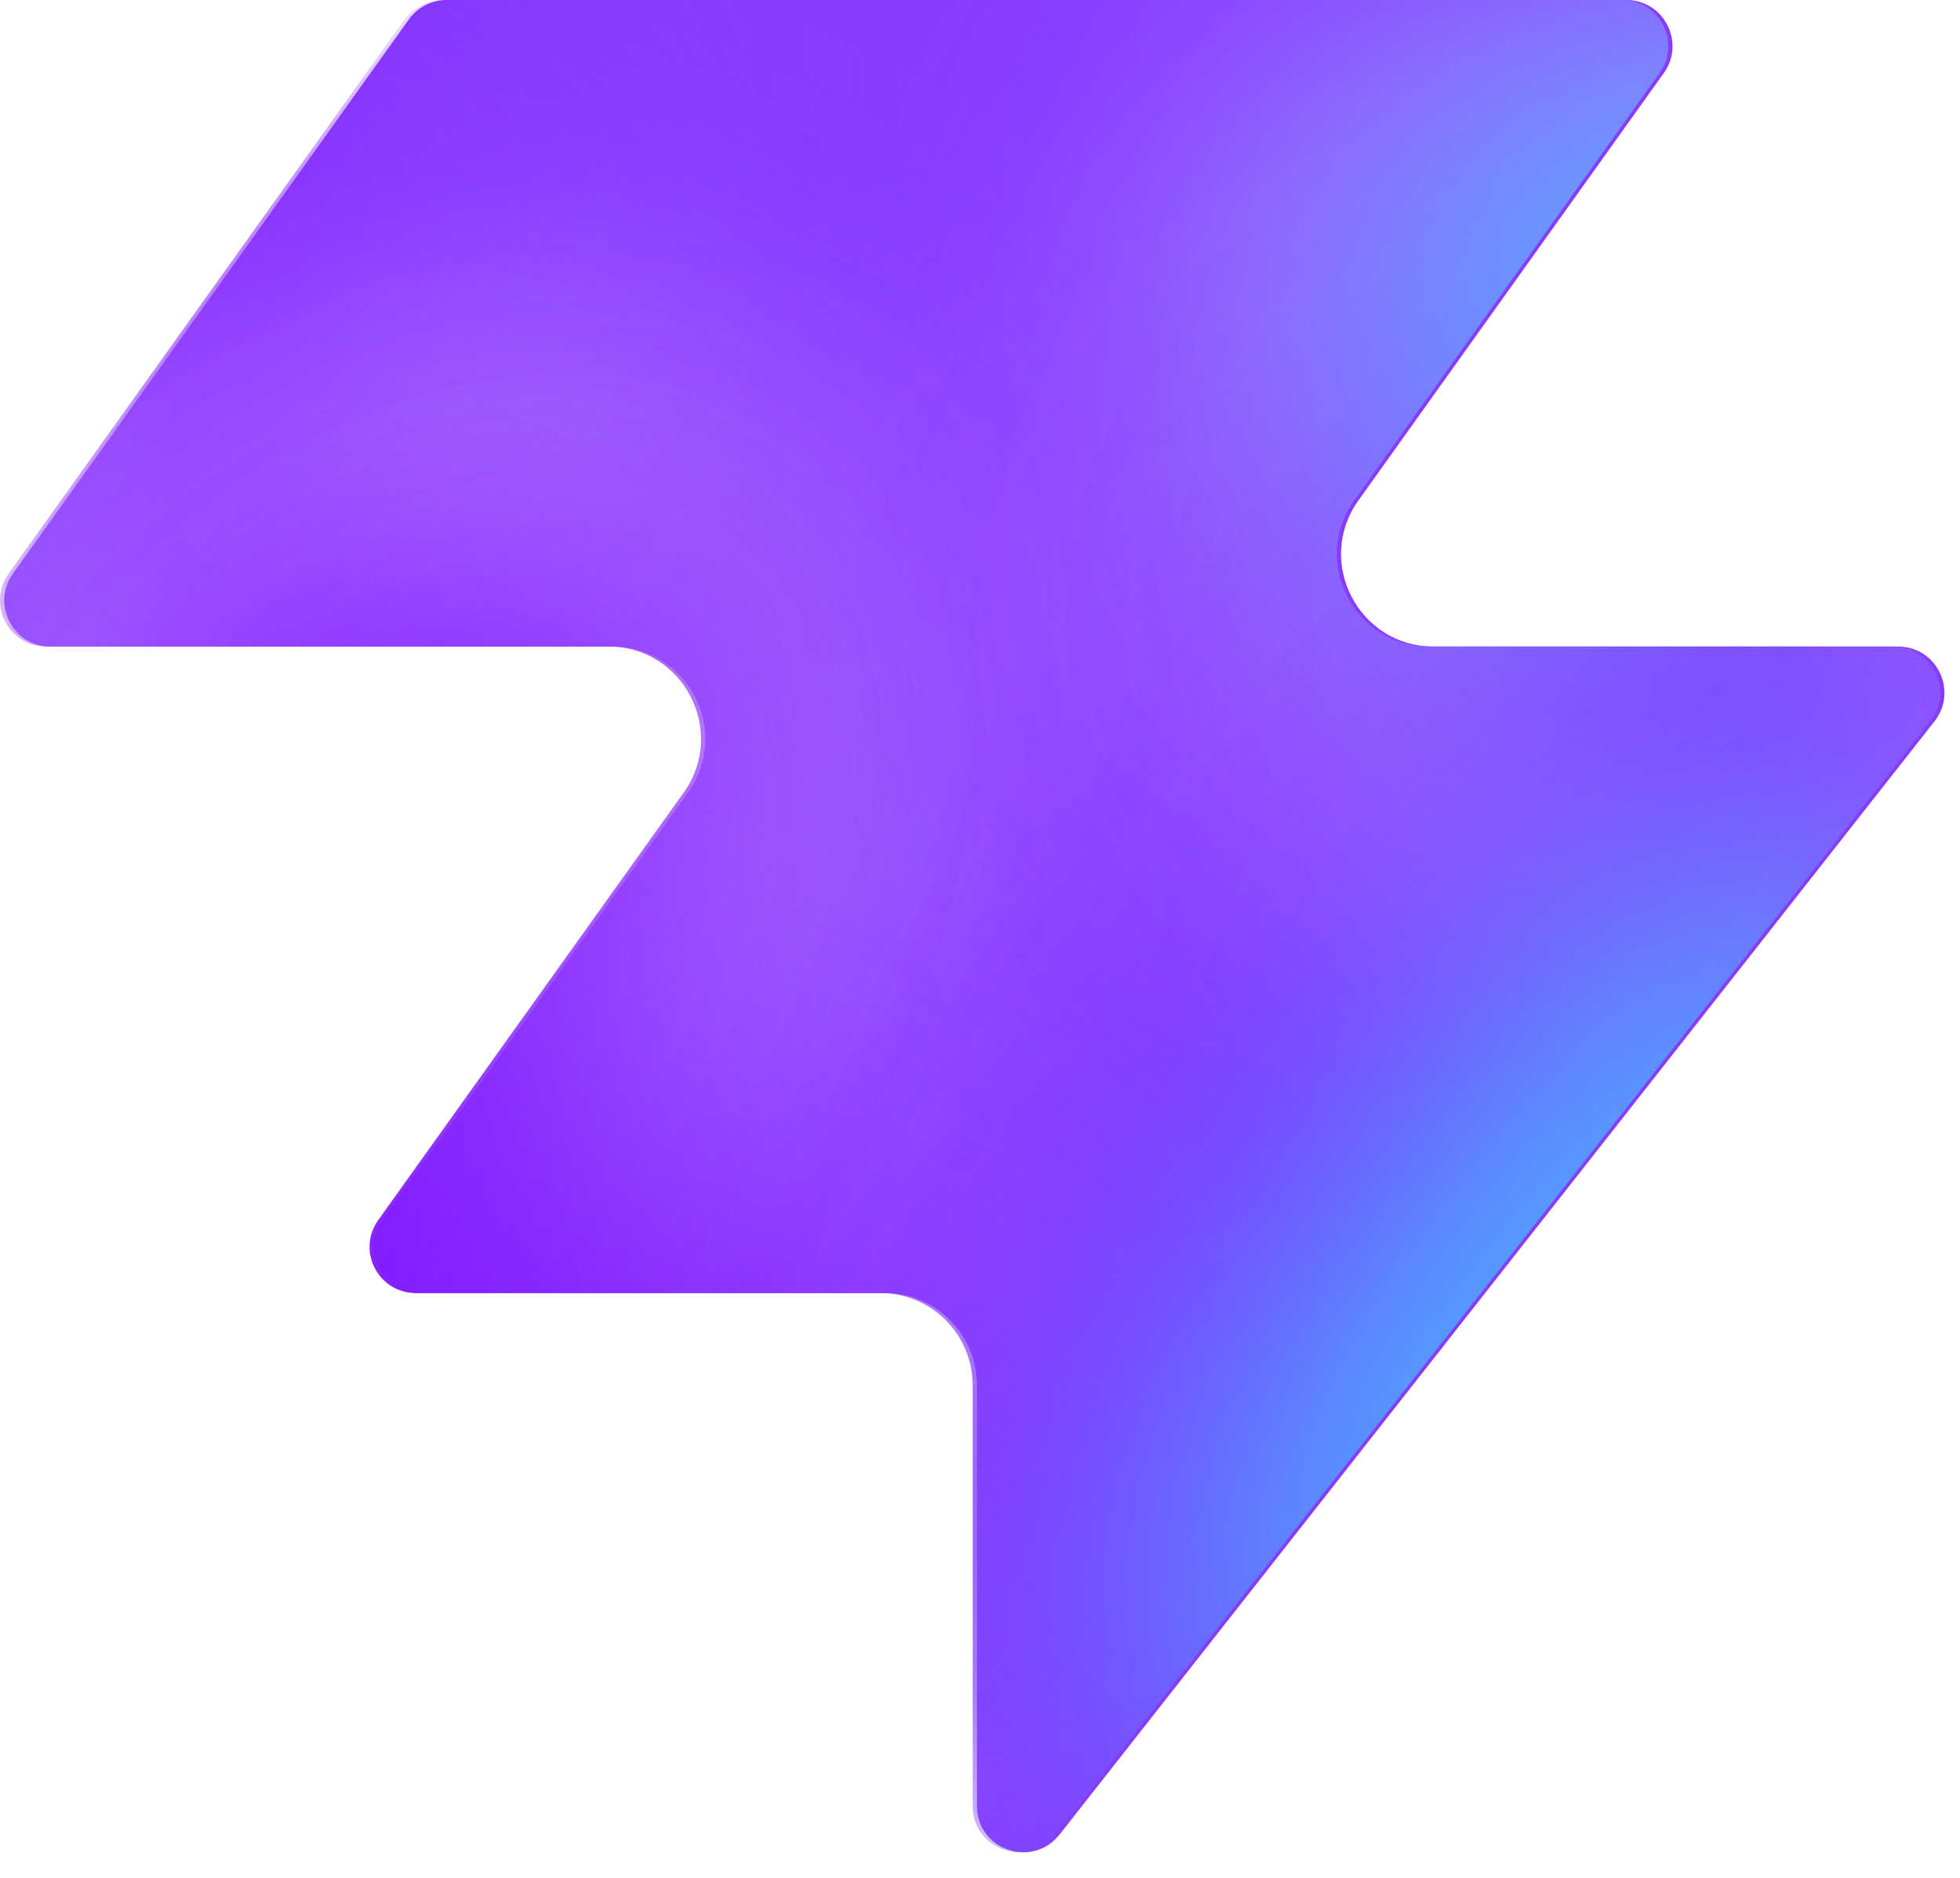
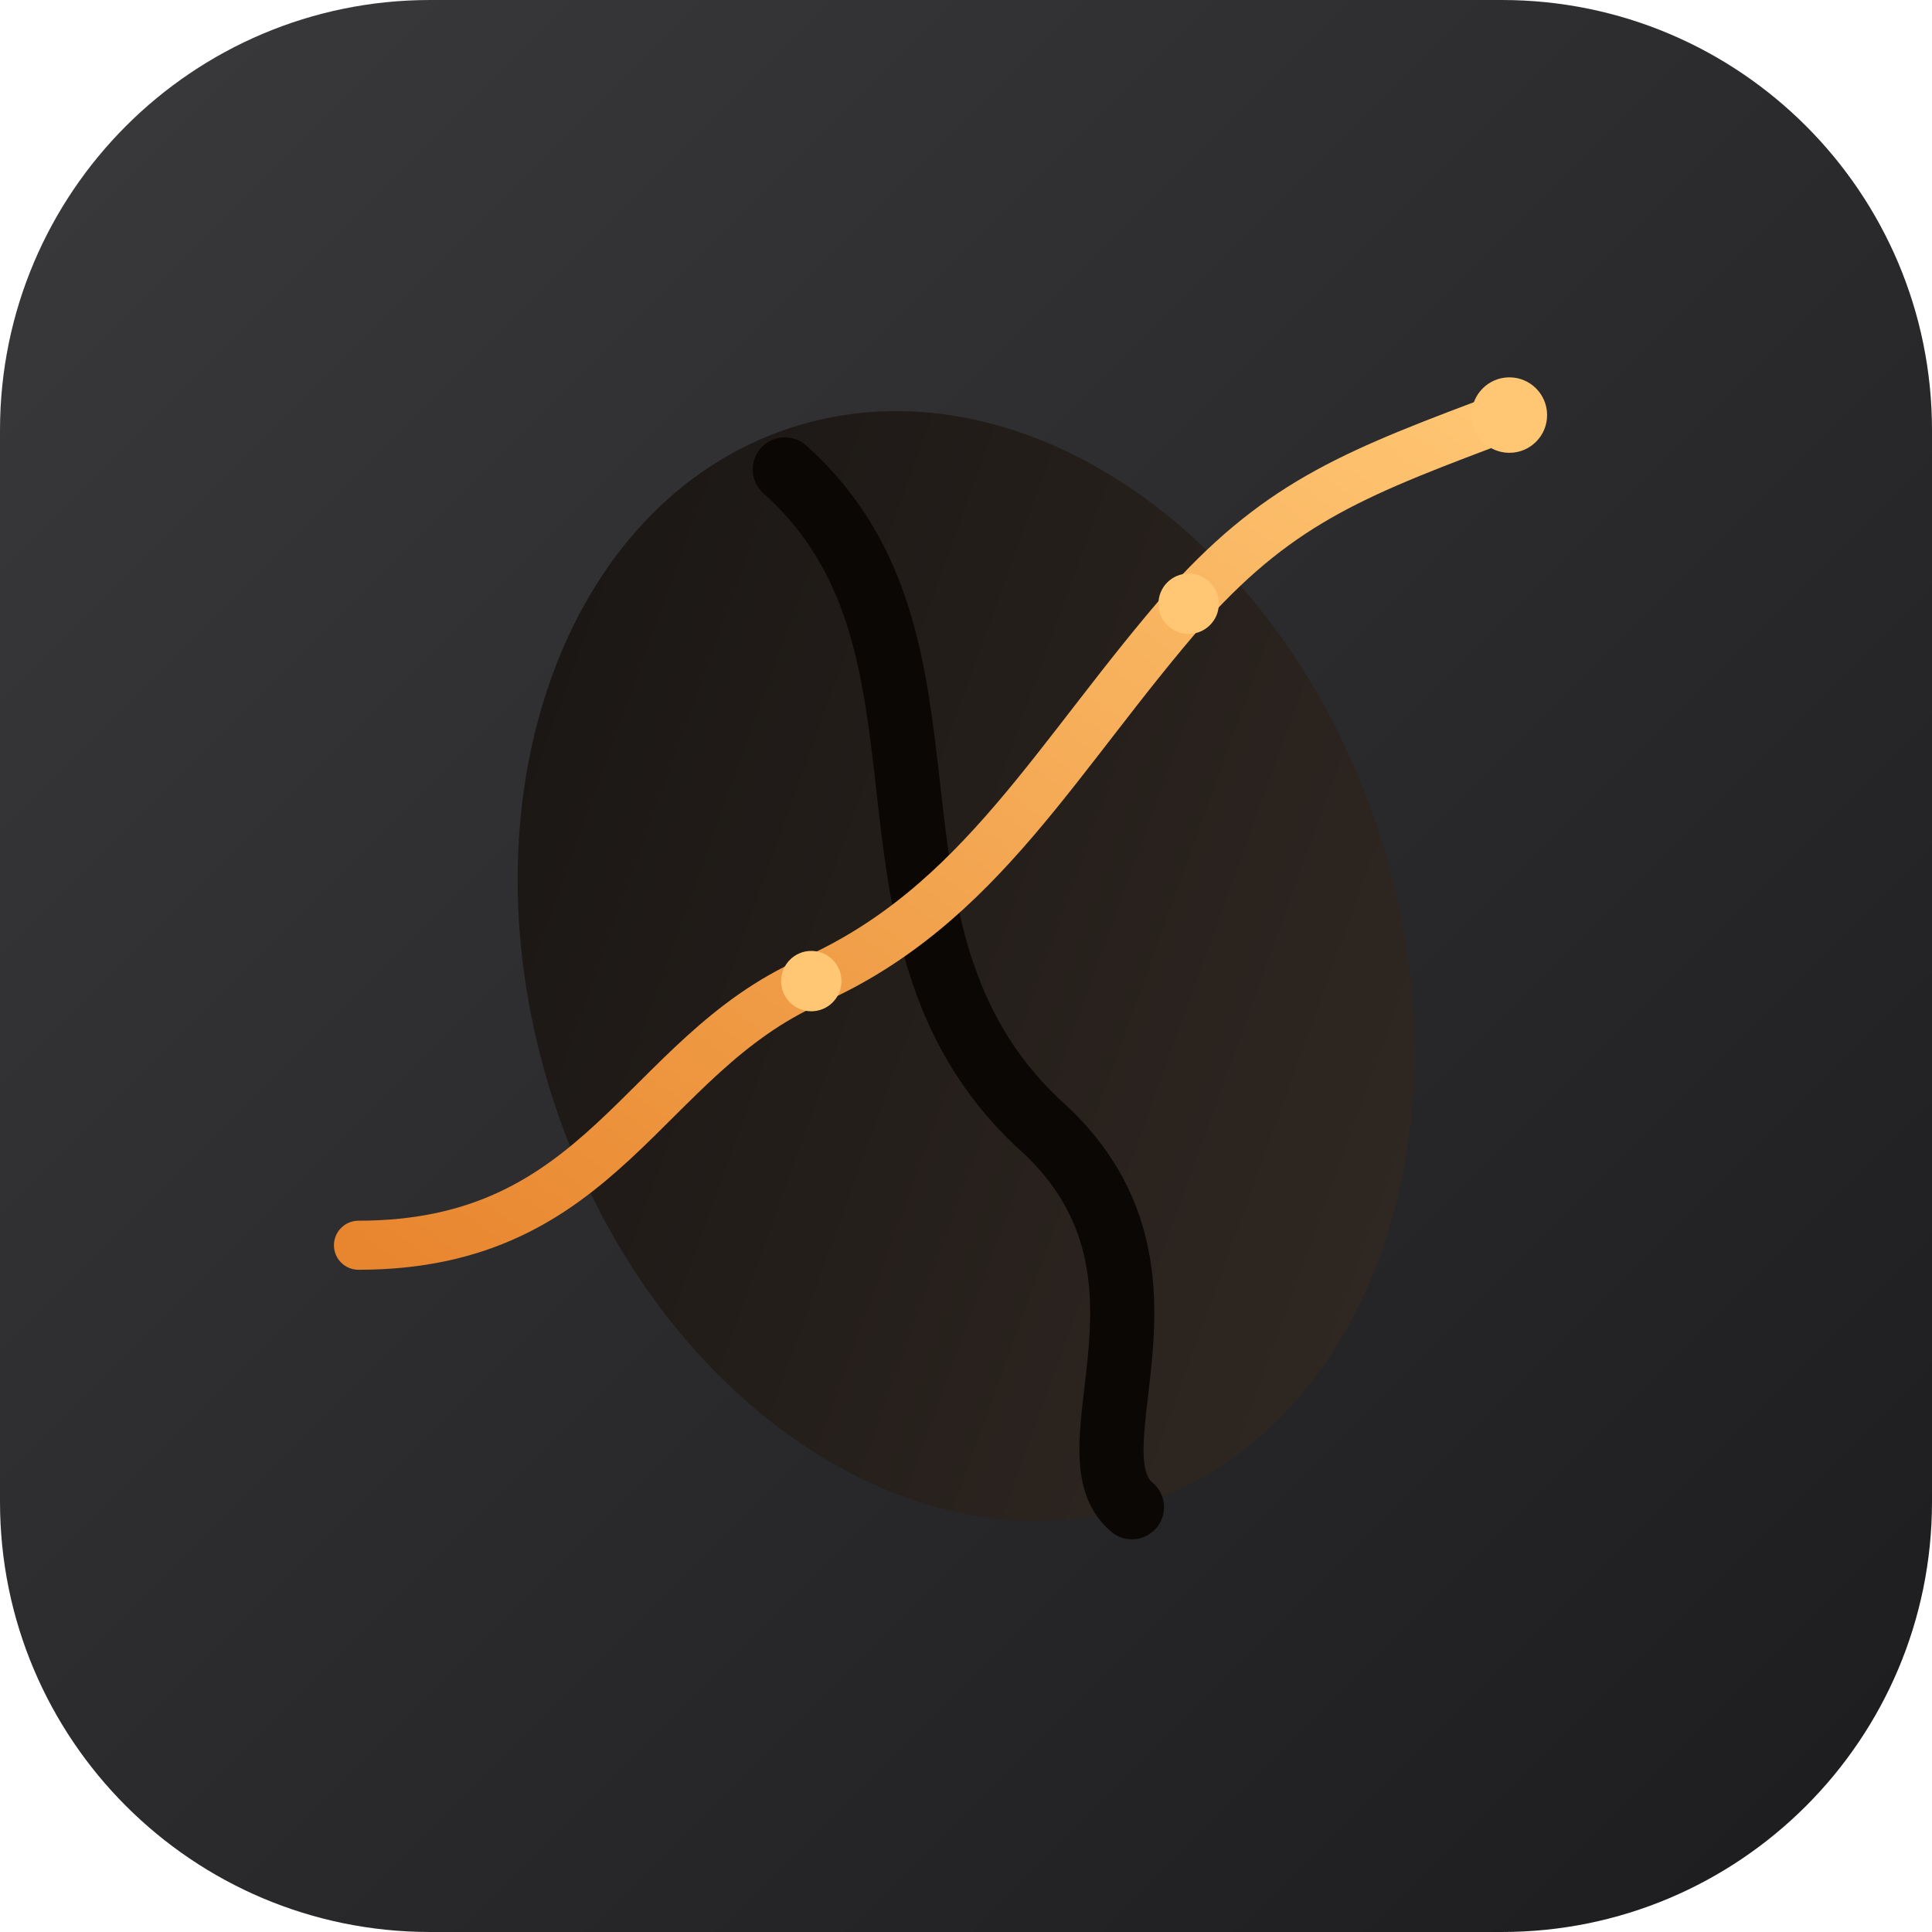
- <svg xmlns="http://www.w3.org/2000/svg" width="48" height="46" fill="none" viewBox="0 0 48 46">
-   <path fill="#863bff" d="M25.946 44.938c-.664.845-2.021.375-2.021-.698V33.937a2.26 2.26 0 0 0-2.262-2.262H10.287c-.92 0-1.456-1.04-.92-1.788l7.48-10.471c1.07-1.497 0-3.578-1.842-3.578H1.237c-.92 0-1.456-1.04-.92-1.788L10.013.474c.214-.297.556-.474.92-.474h28.894c.92 0 1.456 1.04.92 1.788l-7.48 10.471c-1.07 1.498 0 3.579 1.842 3.579h11.377c.943 0 1.473 1.088.89 1.83L25.947 44.94z" style="fill:#863bff;fill:color(display-p3 .525 .23 1);fill-opacity:1" />
-   <mask id="a" width="48" height="46" x="0" y="0" maskUnits="userSpaceOnUse" style="mask-type:alpha">
-     <path fill="#000" d="M25.842 44.938c-.664.844-2.021.375-2.021-.698V33.937a2.26 2.26 0 0 0-2.262-2.262H10.183c-.92 0-1.456-1.04-.92-1.788l7.48-10.471c1.07-1.498 0-3.579-1.842-3.579H1.133c-.92 0-1.456-1.04-.92-1.787L9.91.473c.214-.297.556-.474.92-.474h28.894c.92 0 1.456 1.04.92 1.788l-7.48 10.471c-1.07 1.498 0 3.578 1.842 3.578h11.377c.943 0 1.473 1.088.89 1.832L25.843 44.94z" style="fill:#000;fill-opacity:1" />
-   </mask>
-   <g mask="url(#a)">
-     <g filter="url(#b)">
-       <ellipse cx="5.508" cy="14.704" fill="#ede6ff" rx="5.508" ry="14.704" style="fill:#ede6ff;fill:color(display-p3 .927 .903 1);fill-opacity:1" transform="matrix(.00324 1 1 -.00324 -4.47 31.516)" />
-     </g>
-     <g filter="url(#c)">
-       <ellipse cx="10.399" cy="29.851" fill="#ede6ff" rx="10.399" ry="29.851" style="fill:#ede6ff;fill:color(display-p3 .927 .903 1);fill-opacity:1" transform="matrix(.00324 1 1 -.00324 -39.328 7.883)" />
-     </g>
-     <g filter="url(#d)">
-       <ellipse cx="5.508" cy="30.487" fill="#7e14ff" rx="5.508" ry="30.487" style="fill:#7e14ff;fill:color(display-p3 .492 .077 1);fill-opacity:1" transform="rotate(89.814 -25.913 -14.639)scale(1 -1)" />
-     </g>
-     <g filter="url(#e)">
-       <ellipse cx="5.508" cy="30.599" fill="#7e14ff" rx="5.508" ry="30.599" style="fill:#7e14ff;fill:color(display-p3 .492 .077 1);fill-opacity:1" transform="rotate(89.814 -32.644 -3.334)scale(1 -1)" />
-     </g>
-     <g filter="url(#f)">
-       <ellipse cx="5.508" cy="30.599" fill="#7e14ff" rx="5.508" ry="30.599" style="fill:#7e14ff;fill:color(display-p3 .492 .077 1);fill-opacity:1" transform="matrix(.00324 1 1 -.00324 -34.34 30.47)" />
-     </g>
-     <g filter="url(#g)">
-       <ellipse cx="14.072" cy="22.078" fill="#ede6ff" rx="14.072" ry="22.078" style="fill:#ede6ff;fill:color(display-p3 .927 .903 1);fill-opacity:1" transform="rotate(93.35 24.506 48.493)scale(-1 1)" />
-     </g>
-     <g filter="url(#h)">
-       <ellipse cx="3.47" cy="21.501" fill="#7e14ff" rx="3.47" ry="21.501" style="fill:#7e14ff;fill:color(display-p3 .492 .077 1);fill-opacity:1" transform="rotate(89.009 28.708 47.59)scale(-1 1)" />
-     </g>
-     <g filter="url(#i)">
-       <ellipse cx="3.47" cy="21.501" fill="#7e14ff" rx="3.47" ry="21.501" style="fill:#7e14ff;fill:color(display-p3 .492 .077 1);fill-opacity:1" transform="rotate(89.009 28.708 47.59)scale(-1 1)" />
-     </g>
-     <g filter="url(#j)">
-       <ellipse cx=".387" cy="8.972" fill="#7e14ff" rx="4.407" ry="29.108" style="fill:#7e14ff;fill:color(display-p3 .492 .077 1);fill-opacity:1" transform="rotate(39.51 .387 8.972)" />
-     </g>
-     <g filter="url(#k)">
-       <ellipse cx="47.523" cy="-6.092" fill="#7e14ff" rx="4.407" ry="29.108" style="fill:#7e14ff;fill:color(display-p3 .492 .077 1);fill-opacity:1" transform="rotate(37.892 47.523 -6.092)" />
-     </g>
-     <g filter="url(#l)">
-       <ellipse cx="41.412" cy="6.333" fill="#47bfff" rx="5.971" ry="9.665" style="fill:#47bfff;fill:color(display-p3 .28 .748 1);fill-opacity:1" transform="rotate(37.892 41.412 6.333)" />
-     </g>
-     <g filter="url(#m)">
-       <ellipse cx="-1.879" cy="38.332" fill="#7e14ff" rx="4.407" ry="29.108" style="fill:#7e14ff;fill:color(display-p3 .492 .077 1);fill-opacity:1" transform="rotate(37.892 -1.88 38.332)" />
-     </g>
-     <g filter="url(#n)">
-       <ellipse cx="-1.879" cy="38.332" fill="#7e14ff" rx="4.407" ry="29.108" style="fill:#7e14ff;fill:color(display-p3 .492 .077 1);fill-opacity:1" transform="rotate(37.892 -1.88 38.332)" />
-     </g>
-     <g filter="url(#o)">
-       <ellipse cx="35.651" cy="29.907" fill="#7e14ff" rx="4.407" ry="29.108" style="fill:#7e14ff;fill:color(display-p3 .492 .077 1);fill-opacity:1" transform="rotate(37.892 35.651 29.907)" />
-     </g>
-     <g filter="url(#p)">
-       <ellipse cx="38.418" cy="32.4" fill="#47bfff" rx="5.971" ry="15.297" style="fill:#47bfff;fill:color(display-p3 .28 .748 1);fill-opacity:1" transform="rotate(37.892 38.418 32.4)" />
-     </g>
+ <svg xmlns="http://www.w3.org/2000/svg" width="1024" height="1024" viewBox="0 0 1024 1024">
+   <defs>
+     <linearGradient id="bg" x1="0%" y1="0%" x2="100%" y2="100%">
+       <stop offset="0%" stop-color="#3A3A3D" />
+       <stop offset="100%" stop-color="#1C1C1E" />
+     </linearGradient>
+     <linearGradient id="bean" x1="0%" y1="0%" x2="100%" y2="100%">
+       <stop offset="0%" stop-color="#171412" />
+       <stop offset="100%" stop-color="#332A24" />
+     </linearGradient>
+     <linearGradient id="curve" x1="0%" y1="100%" x2="100%" y2="0%">
+       <stop offset="0%" stop-color="#E8862F" />
+       <stop offset="100%" stop-color="#FFC673" />
+     </linearGradient>
+   </defs>
+   <rect x="0" y="0" width="1024" height="1024" rx="228" fill="url(#bg)" />
+   <g transform="translate(512,512)">
+     <ellipse cx="0" cy="0" rx="230" ry="300" fill="url(#bean)" transform="rotate(-18)" />
+     <path d="M -10,-280 C 60,-160 -60,-40 10,90 C 70,190 -30,260 -5,300" transform="rotate(-18)" stroke="#0A0705" stroke-width="34" fill="none" stroke-linecap="round" />
  </g>
-   <defs>
-     <filter id="b" width="60.045" height="41.654" x="-19.77" y="16.149" color-interpolation-filters="sRGB" filterUnits="userSpaceOnUse">
-       <feFlood flood-opacity="0" result="BackgroundImageFix" />
-       <feBlend in="SourceGraphic" in2="BackgroundImageFix" result="shape" />
-       <feGaussianBlur result="effect1_foregroundBlur_2002_17158" stdDeviation="7.659" />
-     </filter>
-     <filter id="c" width="90.34" height="51.437" x="-54.613" y="-7.533" color-interpolation-filters="sRGB" filterUnits="userSpaceOnUse">
-       <feFlood flood-opacity="0" result="BackgroundImageFix" />
-       <feBlend in="SourceGraphic" in2="BackgroundImageFix" result="shape" />
-       <feGaussianBlur result="effect1_foregroundBlur_2002_17158" stdDeviation="7.659" />
-     </filter>
-     <filter id="d" width="79.355" height="29.4" x="-49.64" y="2.03" color-interpolation-filters="sRGB" filterUnits="userSpaceOnUse">
-       <feFlood flood-opacity="0" result="BackgroundImageFix" />
-       <feBlend in="SourceGraphic" in2="BackgroundImageFix" result="shape" />
-       <feGaussianBlur result="effect1_foregroundBlur_2002_17158" stdDeviation="4.596" />
-     </filter>
-     <filter id="e" width="79.579" height="29.4" x="-45.045" y="20.029" color-interpolation-filters="sRGB" filterUnits="userSpaceOnUse">
-       <feFlood flood-opacity="0" result="BackgroundImageFix" />
-       <feBlend in="SourceGraphic" in2="BackgroundImageFix" result="shape" />
-       <feGaussianBlur result="effect1_foregroundBlur_2002_17158" stdDeviation="4.596" />
-     </filter>
-     <filter id="f" width="79.579" height="29.4" x="-43.513" y="21.178" color-interpolation-filters="sRGB" filterUnits="userSpaceOnUse">
-       <feFlood flood-opacity="0" result="BackgroundImageFix" />
-       <feBlend in="SourceGraphic" in2="BackgroundImageFix" result="shape" />
-       <feGaussianBlur result="effect1_foregroundBlur_2002_17158" stdDeviation="4.596" />
-     </filter>
-     <filter id="g" width="74.749" height="58.852" x="15.756" y="-17.901" color-interpolation-filters="sRGB" filterUnits="userSpaceOnUse">
-       <feFlood flood-opacity="0" result="BackgroundImageFix" />
-       <feBlend in="SourceGraphic" in2="BackgroundImageFix" result="shape" />
-       <feGaussianBlur result="effect1_foregroundBlur_2002_17158" stdDeviation="7.659" />
-     </filter>
-     <filter id="h" width="61.377" height="25.362" x="23.548" y="2.284" color-interpolation-filters="sRGB" filterUnits="userSpaceOnUse">
-       <feFlood flood-opacity="0" result="BackgroundImageFix" />
-       <feBlend in="SourceGraphic" in2="BackgroundImageFix" result="shape" />
-       <feGaussianBlur result="effect1_foregroundBlur_2002_17158" stdDeviation="4.596" />
-     </filter>
-     <filter id="i" width="61.377" height="25.362" x="23.548" y="2.284" color-interpolation-filters="sRGB" filterUnits="userSpaceOnUse">
-       <feFlood flood-opacity="0" result="BackgroundImageFix" />
-       <feBlend in="SourceGraphic" in2="BackgroundImageFix" result="shape" />
-       <feGaussianBlur result="effect1_foregroundBlur_2002_17158" stdDeviation="4.596" />
-     </filter>
-     <filter id="j" width="56.045" height="63.649" x="-27.636" y="-22.853" color-interpolation-filters="sRGB" filterUnits="userSpaceOnUse">
-       <feFlood flood-opacity="0" result="BackgroundImageFix" />
-       <feBlend in="SourceGraphic" in2="BackgroundImageFix" result="shape" />
-       <feGaussianBlur result="effect1_foregroundBlur_2002_17158" stdDeviation="4.596" />
-     </filter>
-     <filter id="k" width="54.814" height="64.646" x="20.116" y="-38.415" color-interpolation-filters="sRGB" filterUnits="userSpaceOnUse">
-       <feFlood flood-opacity="0" result="BackgroundImageFix" />
-       <feBlend in="SourceGraphic" in2="BackgroundImageFix" result="shape" />
-       <feGaussianBlur result="effect1_foregroundBlur_2002_17158" stdDeviation="4.596" />
-     </filter>
-     <filter id="l" width="33.541" height="35.313" x="24.641" y="-11.323" color-interpolation-filters="sRGB" filterUnits="userSpaceOnUse">
-       <feFlood flood-opacity="0" result="BackgroundImageFix" />
-       <feBlend in="SourceGraphic" in2="BackgroundImageFix" result="shape" />
-       <feGaussianBlur result="effect1_foregroundBlur_2002_17158" stdDeviation="4.596" />
-     </filter>
-     <filter id="m" width="54.814" height="64.646" x="-29.286" y="6.009" color-interpolation-filters="sRGB" filterUnits="userSpaceOnUse">
-       <feFlood flood-opacity="0" result="BackgroundImageFix" />
-       <feBlend in="SourceGraphic" in2="BackgroundImageFix" result="shape" />
-       <feGaussianBlur result="effect1_foregroundBlur_2002_17158" stdDeviation="4.596" />
-     </filter>
-     <filter id="n" width="54.814" height="64.646" x="-29.286" y="6.009" color-interpolation-filters="sRGB" filterUnits="userSpaceOnUse">
-       <feFlood flood-opacity="0" result="BackgroundImageFix" />
-       <feBlend in="SourceGraphic" in2="BackgroundImageFix" result="shape" />
-       <feGaussianBlur result="effect1_foregroundBlur_2002_17158" stdDeviation="4.596" />
-     </filter>
-     <filter id="o" width="54.814" height="64.646" x="8.244" y="-2.416" color-interpolation-filters="sRGB" filterUnits="userSpaceOnUse">
-       <feFlood flood-opacity="0" result="BackgroundImageFix" />
-       <feBlend in="SourceGraphic" in2="BackgroundImageFix" result="shape" />
-       <feGaussianBlur result="effect1_foregroundBlur_2002_17158" stdDeviation="4.596" />
-     </filter>
-     <filter id="p" width="39.409" height="43.623" x="18.713" y="10.588" color-interpolation-filters="sRGB" filterUnits="userSpaceOnUse">
-       <feFlood flood-opacity="0" result="BackgroundImageFix" />
-       <feBlend in="SourceGraphic" in2="BackgroundImageFix" result="shape" />
-       <feGaussianBlur result="effect1_foregroundBlur_2002_17158" stdDeviation="4.596" />
-     </filter>
-   </defs>
+   <path d="M 190 660 C 320 660, 340 560, 430 520 C 520 480, 560 400, 630 320 C 680 265, 720 250, 800 220" fill="none" stroke="url(#curve)" stroke-width="26" stroke-linecap="round" />
+   <circle cx="430" cy="520" r="16" fill="#FFC673" />
+   <circle cx="630" cy="320" r="16" fill="#FFC673" />
+   <circle cx="800" cy="220" r="20" fill="#FFC673" />
</svg>
